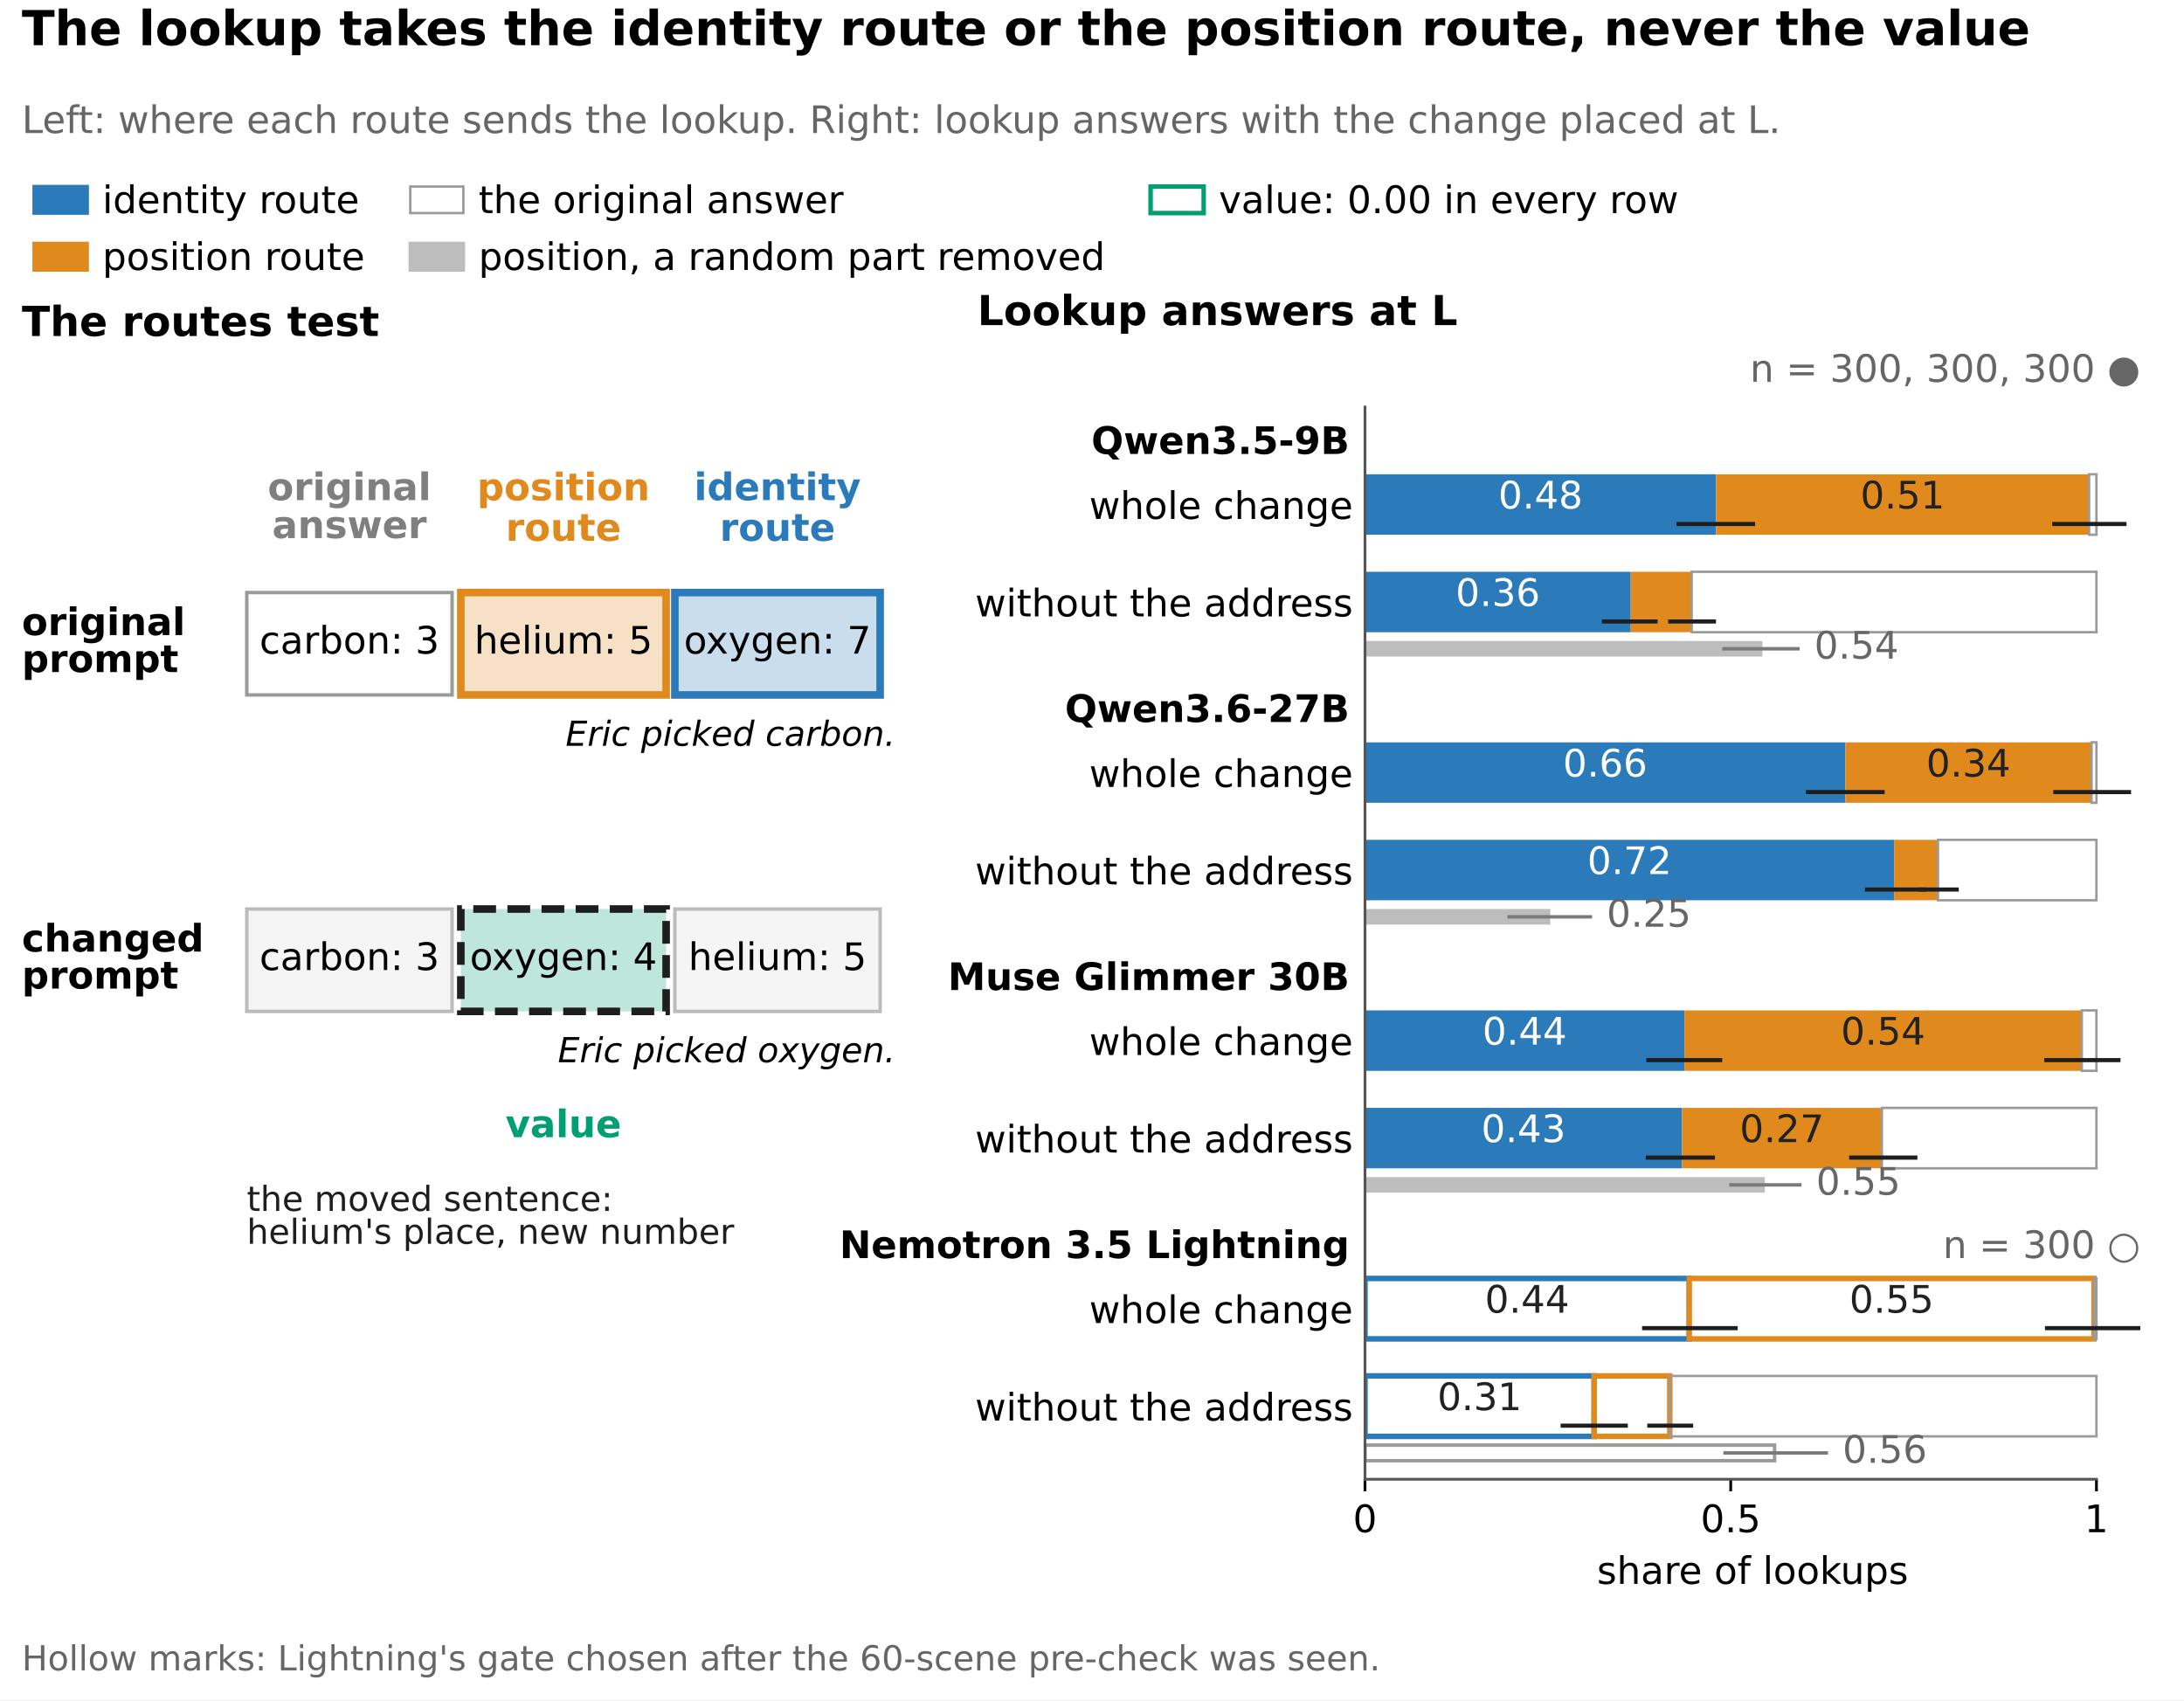
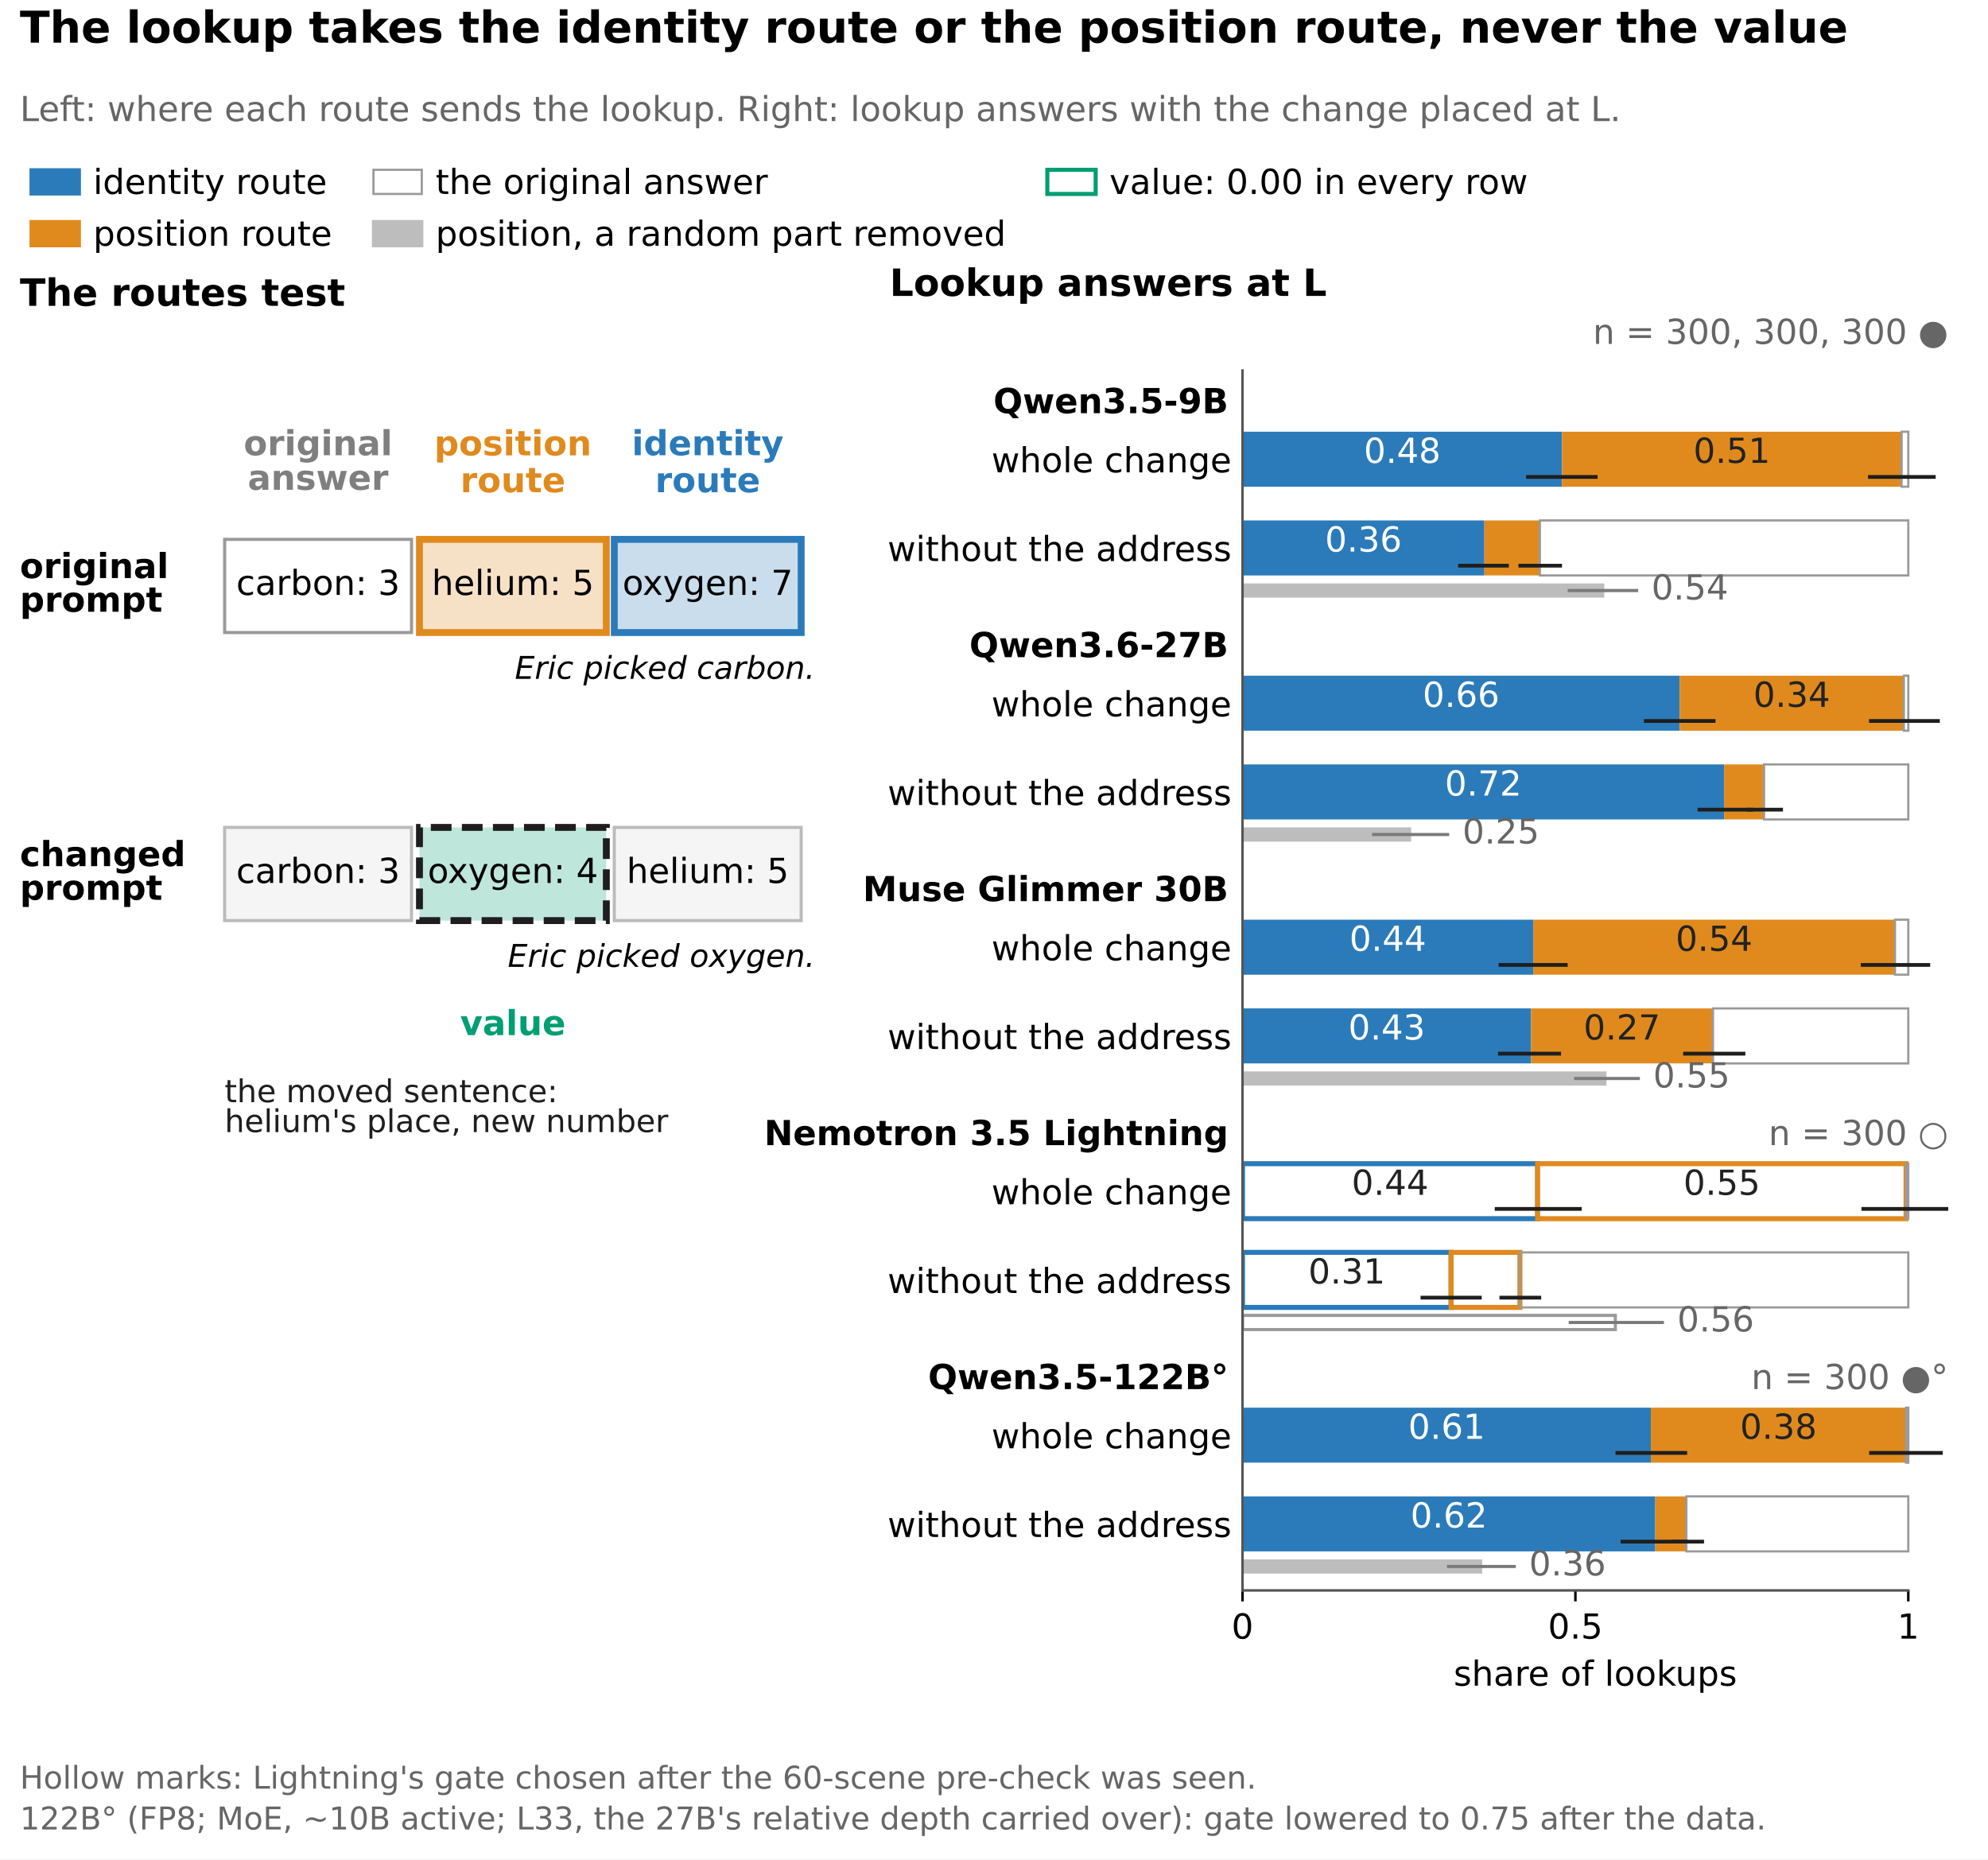
- <svg xmlns="http://www.w3.org/2000/svg" xmlns:xlink="http://www.w3.org/1999/xlink" width="633.6pt" height="493.2pt" viewBox="0 0 633.6 493.2" version="1.1">
+ <svg xmlns="http://www.w3.org/2000/svg" xmlns:xlink="http://www.w3.org/1999/xlink" width="633.6pt" height="592.56pt" viewBox="0 0 633.6 592.56" version="1.1">
  <defs>
    <style type="text/css">*{stroke-linejoin: round; stroke-linecap: butt}</style>
  </defs>
  <g id="figure_1">
    <g id="patch_1">
-       <path d="M 0 493.2  L 633.6 493.2  L 633.6 0  L 0 0  z " style="fill: #ffffff" />
+       <path d="M 0 592.56  L 633.6 592.56  L 633.6 0  L 0 0  z " style="fill: #ffffff" />
    </g>
    <g id="axes_1">
      <g id="patch_2">
-         <path d="M 71.597 201.6  L 131.155 201.6  L 131.155 171.9  L 71.597 171.9  z " clip-path="url(#p652826df86)" style="fill: #ffffff; stroke: #9a9a9a; stroke-linejoin: miter" />
+         <path d="M 71.597 201.6  L 131.155 201.6  L 131.155 171.9  L 71.597 171.9  z " clip-path="url(#p1142b4eee2)" style="fill: #ffffff; stroke: #9a9a9a; stroke-linejoin: miter" />
      </g>
      <g id="patch_3">
-         <path d="M 133.69 201.6  L 193.248 201.6  L 193.248 171.9  L 133.69 171.9  z " clip-path="url(#p652826df86)" style="fill: #e08a1e; fill-opacity: 0.25; stroke: #e08a1e; stroke-width: 2.2; stroke-linejoin: miter" />
+         <path d="M 133.69 201.6  L 193.248 201.6  L 193.248 171.9  L 133.69 171.9  z " clip-path="url(#p1142b4eee2)" style="fill: #e08a1e; fill-opacity: 0.25; stroke: #e08a1e; stroke-width: 2.2; stroke-linejoin: miter" />
      </g>
      <g id="patch_4">
-         <path d="M 195.782 201.6  L 255.341 201.6  L 255.341 171.9  L 195.782 171.9  z " clip-path="url(#p652826df86)" style="fill: #2b7bba; fill-opacity: 0.25; stroke: #2b7bba; stroke-width: 2.2; stroke-linejoin: miter" />
+         <path d="M 195.782 201.6  L 255.341 201.6  L 255.341 171.9  L 195.782 171.9  z " clip-path="url(#p1142b4eee2)" style="fill: #2b7bba; fill-opacity: 0.25; stroke: #2b7bba; stroke-width: 2.2; stroke-linejoin: miter" />
      </g>
      <g id="patch_5">
-         <path d="M 71.597 293.4  L 131.155 293.4  L 131.155 263.7  L 71.597 263.7  z " clip-path="url(#p652826df86)" style="fill: #f5f5f5; stroke: #bbbbbb; stroke-linejoin: miter" />
+         <path d="M 71.597 293.4  L 131.155 293.4  L 131.155 263.7  L 71.597 263.7  z " clip-path="url(#p1142b4eee2)" style="fill: #f5f5f5; stroke: #bbbbbb; stroke-linejoin: miter" />
      </g>
      <g id="patch_6">
-         <path d="M 133.69 293.4  L 193.248 293.4  L 193.248 263.7  L 133.69 263.7  z " clip-path="url(#p652826df86)" style="fill: #009e73; fill-opacity: 0.25; stroke-dasharray: 6.6,3.3; stroke-dashoffset: 0; stroke: #1e1e1e; stroke-width: 2.2; stroke-linejoin: miter" />
+         <path d="M 133.69 293.4  L 193.248 293.4  L 193.248 263.7  L 133.69 263.7  z " clip-path="url(#p1142b4eee2)" style="fill: #009e73; fill-opacity: 0.25; stroke-dasharray: 6.6,3.3; stroke-dashoffset: 0; stroke: #1e1e1e; stroke-width: 2.2; stroke-linejoin: miter" />
      </g>
      <g id="patch_7">
-         <path d="M 195.782 293.4  L 255.341 293.4  L 255.341 263.7  L 195.782 263.7  z " clip-path="url(#p652826df86)" style="fill: #f5f5f5; stroke: #bbbbbb; stroke-linejoin: miter" />
+         <path d="M 195.782 293.4  L 255.341 293.4  L 255.341 263.7  L 195.782 263.7  z " clip-path="url(#p1142b4eee2)" style="fill: #f5f5f5; stroke: #bbbbbb; stroke-linejoin: miter" />
      </g>
      <g id="text_1">
        <text style="font-weight: 700; font-size: 11px; font-family: 'DejaVu Sans'" transform="translate(6.336 184.2423)">original</text>
        <text style="font-weight: 700; font-size: 11px; font-family: 'DejaVu Sans'" transform="translate(6.336 194.9682)">prompt</text>
      </g>
      <g id="text_2">
        <text style="font-size: 11px; font-family: 'DejaVu Sans'; text-anchor: middle" x="101.376" y="189.608" transform="rotate(-0 101.376 189.6079)">carbon: 3</text>
      </g>
      <g id="text_3">
        <text style="font-size: 11px; font-family: 'DejaVu Sans'; text-anchor: middle" x="163.469" y="189.608" transform="rotate(-0 163.4688 189.6079)">helium: 5</text>
      </g>
      <g id="text_4">
        <text style="font-size: 11px; font-family: 'DejaVu Sans'; text-anchor: middle" x="225.562" y="189.607" transform="rotate(-0 225.5616 189.6074)">oxygen: 7</text>
      </g>
      <g id="text_5">
        <text style="font-style: italic; font-size: 10px; font-family: 'DejaVu Sans'; text-anchor: end" x="259.776" y="216.348" transform="rotate(-0 259.776 216.348)">Eric picked carbon.</text>
      </g>
      <g id="text_6">
        <text style="font-weight: 700; font-size: 11px; font-family: 'DejaVu Sans'" transform="translate(6.336 276.0423)">changed</text>
        <text style="font-weight: 700; font-size: 11px; font-family: 'DejaVu Sans'" transform="translate(6.336 286.7682)">prompt</text>
      </g>
      <g id="text_7">
        <text style="font-size: 11px; font-family: 'DejaVu Sans'; text-anchor: middle" x="101.376" y="281.408" transform="rotate(-0 101.376 281.4079)">carbon: 3</text>
      </g>
      <g id="text_8">
        <text style="font-size: 11px; font-family: 'DejaVu Sans'; text-anchor: middle" x="163.469" y="281.407" transform="rotate(-0 163.4688 281.4074)">oxygen: 4</text>
      </g>
      <g id="text_9">
        <text style="font-size: 11px; font-family: 'DejaVu Sans'; text-anchor: middle" x="225.562" y="281.408" transform="rotate(-0 225.5616 281.4079)">helium: 5</text>
      </g>
      <g id="text_10">
        <text style="font-style: italic; font-size: 10px; font-family: 'DejaVu Sans'; text-anchor: end" x="259.776" y="308.148" transform="rotate(-0 259.776 308.148)">Eric picked oxygen.</text>
      </g>
      <g id="text_11">
        <text style="font-weight: 700; font-size: 11px; font-family: 'DejaVu Sans'; fill: #e08a1e" transform="translate(138.3862 145.1353)">position</text>
        <text style="font-weight: 700; font-size: 11px; font-family: 'DejaVu Sans'; fill: #e08a1e" transform="translate(146.7033 156.8838)">route</text>
      </g>
      <g id="text_12">
        <text style="font-weight: 700; font-size: 11px; font-family: 'DejaVu Sans'; fill: #2b7bba" transform="translate(201.365 145.0923)">identity</text>
        <text style="font-weight: 700; font-size: 11px; font-family: 'DejaVu Sans'; fill: #2b7bba" transform="translate(208.7961 156.8838)">route</text>
      </g>
      <g id="text_13">
        <text style="font-weight: 700; font-size: 11px; font-family: 'DejaVu Sans'; text-anchor: middle; fill: #009e73" x="163.469" y="329.901" transform="rotate(-0 163.4688 329.9009)">value</text>
      </g>
      <g id="text_14">
        <text style="font-weight: 700; font-size: 11px; font-family: 'DejaVu Sans'; fill: #7f7f7f" transform="translate(77.66498 145.0923)">original</text>
        <text style="font-weight: 700; font-size: 11px; font-family: 'DejaVu Sans'; fill: #7f7f7f" transform="translate(78.95147 156.1018)">answer</text>
      </g>
      <g id="text_15">
        <text style="font-size: 10px; font-family: 'DejaVu Sans'; fill: #1e1e1e" transform="translate(71.5968 351.2781)">the moved sentence:</text>
        <text style="font-size: 10px; font-family: 'DejaVu Sans'; fill: #1e1e1e" transform="translate(71.5968 360.8094)">helium's place, new number</text>
      </g>
      <g id="text_16">
        <text style="font-weight: 700; font-size: 12px; font-family: 'DejaVu Sans'; text-anchor: start" x="6.336" y="97.467" transform="rotate(-0 6.336 97.46719)">The routes test</text>
      </g>
    </g>
    <g id="axes_2">
      <g id="patch_8">
-         <path d="M 396 429.12  L 620.928 429.12  L 620.928 118.08  L 396 118.08  z " style="fill: #ffffff" />
+         <path d="M 396 506.88  L 620.928 506.88  L 620.928 118.08  L 396 118.08  z " style="fill: #ffffff" />
      </g>
      <g id="patch_9">
-         <path d="M 396 155.122  L 497.854 155.122  L 497.854 137.591  L 396 137.591  z " clip-path="url(#pfd00c5ba1e)" style="fill: #2b7bba" />
+         <path d="M 396 155.122  L 497.854 155.122  L 497.854 137.591  L 396 137.591  z " clip-path="url(#p3e5c76b6c5)" style="fill: #2b7bba" />
      </g>
      <g id="patch_10">
-         <path d="M 497.854 155.122  L 606.074 155.122  L 606.074 137.591  L 497.854 137.591  z " clip-path="url(#pfd00c5ba1e)" style="fill: #e08a1e" />
+         <path d="M 497.854 155.122  L 606.074 155.122  L 606.074 137.591  L 497.854 137.591  z " clip-path="url(#p3e5c76b6c5)" style="fill: #e08a1e" />
      </g>
      <g id="patch_11">
-         <path d="M 606.074 155.122  L 608.196 155.122  L 608.196 137.591  L 606.074 137.591  L 606.074 155.122  z " clip-path="url(#pfd00c5ba1e)" style="fill: none; stroke: #9a9a9a; stroke-width: 0.7; stroke-linejoin: miter" />
+         <path d="M 606.074 155.122  L 608.196 155.122  L 608.196 137.591  L 606.074 137.591  L 606.074 155.122  z " clip-path="url(#p3e5c76b6c5)" style="fill: none; stroke: #9a9a9a; stroke-width: 0.7; stroke-linejoin: miter" />
      </g>
      <g id="patch_12">
-         <path d="M 396 183.398  L 473.098 183.398  L 473.098 165.867  L 396 165.867  z " clip-path="url(#pfd00c5ba1e)" style="fill: #2b7bba" />
+         <path d="M 396 183.398  L 473.098 183.398  L 473.098 165.867  L 396 165.867  z " clip-path="url(#p3e5c76b6c5)" style="fill: #2b7bba" />
      </g>
      <g id="patch_13">
-         <path d="M 473.098 183.398  L 490.781 183.398  L 490.781 165.867  L 473.098 165.867  z " clip-path="url(#pfd00c5ba1e)" style="fill: #e08a1e" />
+         <path d="M 473.098 183.398  L 490.781 183.398  L 490.781 165.867  L 473.098 165.867  z " clip-path="url(#p3e5c76b6c5)" style="fill: #e08a1e" />
      </g>
      <g id="patch_14">
-         <path d="M 490.781 183.398  L 608.196 183.398  L 608.196 165.867  L 490.781 165.867  L 490.781 183.398  z " clip-path="url(#pfd00c5ba1e)" style="fill: none; stroke: #9a9a9a; stroke-width: 0.7; stroke-linejoin: miter" />
+         <path d="M 490.781 183.398  L 608.196 183.398  L 608.196 165.867  L 490.781 165.867  L 490.781 183.398  z " clip-path="url(#p3e5c76b6c5)" style="fill: none; stroke: #9a9a9a; stroke-width: 0.7; stroke-linejoin: miter" />
      </g>
      <g id="patch_15">
-         <path d="M 396 190.467  L 511.293 190.467  L 511.293 185.943  L 396 185.943  z " clip-path="url(#pfd00c5ba1e)" style="fill: #bdbdbd" />
+         <path d="M 396 190.467  L 511.293 190.467  L 511.293 185.943  L 396 185.943  z " clip-path="url(#p3e5c76b6c5)" style="fill: #bdbdbd" />
      </g>
      <g id="patch_16">
-         <path d="M 396 232.882  L 535.342 232.882  L 535.342 215.351  L 396 215.351  z " clip-path="url(#pfd00c5ba1e)" style="fill: #2b7bba" />
+         <path d="M 396 232.882  L 535.342 232.882  L 535.342 215.351  L 396 215.351  z " clip-path="url(#p3e5c76b6c5)" style="fill: #2b7bba" />
      </g>
      <g id="patch_17">
-         <path d="M 535.342 232.882  L 606.782 232.882  L 606.782 215.351  L 535.342 215.351  z " clip-path="url(#pfd00c5ba1e)" style="fill: #e08a1e" />
+         <path d="M 535.342 232.882  L 606.782 232.882  L 606.782 215.351  L 535.342 215.351  z " clip-path="url(#p3e5c76b6c5)" style="fill: #e08a1e" />
      </g>
      <g id="patch_18">
-         <path d="M 606.782 232.882  L 608.196 232.882  L 608.196 215.351  L 606.782 215.351  L 606.782 232.882  z " clip-path="url(#pfd00c5ba1e)" style="fill: none; stroke: #9a9a9a; stroke-width: 0.7; stroke-linejoin: miter" />
+         <path d="M 606.782 232.882  L 608.196 232.882  L 608.196 215.351  L 606.782 215.351  L 606.782 232.882  z " clip-path="url(#p3e5c76b6c5)" style="fill: none; stroke: #9a9a9a; stroke-width: 0.7; stroke-linejoin: miter" />
      </g>
      <g id="patch_19">
-         <path d="M 396 261.158  L 549.489 261.158  L 549.489 243.627  L 396 243.627  z " clip-path="url(#pfd00c5ba1e)" style="fill: #2b7bba" />
+         <path d="M 396 261.158  L 549.489 261.158  L 549.489 243.627  L 396 243.627  z " clip-path="url(#p3e5c76b6c5)" style="fill: #2b7bba" />
      </g>
      <g id="patch_20">
-         <path d="M 549.489 261.158  L 562.22 261.158  L 562.22 243.627  L 549.489 243.627  z " clip-path="url(#pfd00c5ba1e)" style="fill: #e08a1e" />
+         <path d="M 549.489 261.158  L 562.22 261.158  L 562.22 243.627  L 549.489 243.627  z " clip-path="url(#p3e5c76b6c5)" style="fill: #e08a1e" />
      </g>
      <g id="patch_21">
-         <path d="M 562.22 261.158  L 608.196 261.158  L 608.196 243.627  L 562.22 243.627  L 562.22 261.158  z " clip-path="url(#pfd00c5ba1e)" style="fill: none; stroke: #9a9a9a; stroke-width: 0.7; stroke-linejoin: miter" />
+         <path d="M 562.22 261.158  L 608.196 261.158  L 608.196 243.627  L 562.22 243.627  L 562.22 261.158  z " clip-path="url(#p3e5c76b6c5)" style="fill: none; stroke: #9a9a9a; stroke-width: 0.7; stroke-linejoin: miter" />
      </g>
      <g id="patch_22">
-         <path d="M 396 268.227  L 449.756 268.227  L 449.756 263.703  L 396 263.703  z " clip-path="url(#pfd00c5ba1e)" style="fill: #bdbdbd" />
+         <path d="M 396 268.227  L 449.756 268.227  L 449.756 263.703  L 396 263.703  z " clip-path="url(#p3e5c76b6c5)" style="fill: #bdbdbd" />
      </g>
      <g id="patch_23">
-         <path d="M 396 310.642  L 488.659 310.642  L 488.659 293.111  L 396 293.111  z " clip-path="url(#pfd00c5ba1e)" style="fill: #2b7bba" />
+         <path d="M 396 310.642  L 488.659 310.642  L 488.659 293.111  L 396 293.111  z " clip-path="url(#p3e5c76b6c5)" style="fill: #2b7bba" />
      </g>
      <g id="patch_24">
-         <path d="M 488.659 310.642  L 603.952 310.642  L 603.952 293.111  L 488.659 293.111  z " clip-path="url(#pfd00c5ba1e)" style="fill: #e08a1e" />
+         <path d="M 488.659 310.642  L 603.952 310.642  L 603.952 293.111  L 488.659 293.111  z " clip-path="url(#p3e5c76b6c5)" style="fill: #e08a1e" />
      </g>
      <g id="patch_25">
-         <path d="M 603.952 310.642  L 608.196 310.642  L 608.196 293.111  L 603.952 293.111  L 603.952 310.642  z " clip-path="url(#pfd00c5ba1e)" style="fill: none; stroke: #9a9a9a; stroke-width: 0.7; stroke-linejoin: miter" />
+         <path d="M 603.952 310.642  L 608.196 310.642  L 608.196 293.111  L 603.952 293.111  L 603.952 310.642  z " clip-path="url(#p3e5c76b6c5)" style="fill: none; stroke: #9a9a9a; stroke-width: 0.7; stroke-linejoin: miter" />
      </g>
      <g id="patch_26">
-         <path d="M 396 338.918  L 487.952 338.918  L 487.952 321.387  L 396 321.387  z " clip-path="url(#pfd00c5ba1e)" style="fill: #2b7bba" />
+         <path d="M 396 338.918  L 487.952 338.918  L 487.952 321.387  L 396 321.387  z " clip-path="url(#p3e5c76b6c5)" style="fill: #2b7bba" />
      </g>
      <g id="patch_27">
-         <path d="M 487.952 338.918  L 545.952 338.918  L 545.952 321.387  L 487.952 321.387  z " clip-path="url(#pfd00c5ba1e)" style="fill: #e08a1e" />
+         <path d="M 487.952 338.918  L 545.952 338.918  L 545.952 321.387  L 487.952 321.387  z " clip-path="url(#p3e5c76b6c5)" style="fill: #e08a1e" />
      </g>
      <g id="patch_28">
-         <path d="M 545.952 338.918  L 608.196 338.918  L 608.196 321.387  L 545.952 321.387  L 545.952 338.918  z " clip-path="url(#pfd00c5ba1e)" style="fill: none; stroke: #9a9a9a; stroke-width: 0.7; stroke-linejoin: miter" />
+         <path d="M 545.952 338.918  L 608.196 338.918  L 608.196 321.387  L 545.952 321.387  L 545.952 338.918  z " clip-path="url(#p3e5c76b6c5)" style="fill: none; stroke: #9a9a9a; stroke-width: 0.7; stroke-linejoin: miter" />
      </g>
      <g id="patch_29">
-         <path d="M 396 345.987  L 512.001 345.987  L 512.001 341.463  L 396 341.463  z " clip-path="url(#pfd00c5ba1e)" style="fill: #bdbdbd" />
+         <path d="M 396 345.987  L 512.001 345.987  L 512.001 341.463  L 396 341.463  z " clip-path="url(#p3e5c76b6c5)" style="fill: #bdbdbd" />
      </g>
      <g id="patch_30">
-         <path d="M 396 388.402  L 490.074 388.402  L 490.074 370.871  L 396 370.871  z " clip-path="url(#pfd00c5ba1e)" style="fill: #ffffff; stroke: #2b7bba; stroke-width: 1.6; stroke-linejoin: miter" />
+         <path d="M 396 388.402  L 490.074 388.402  L 490.074 370.871  L 396 370.871  z " clip-path="url(#p3e5c76b6c5)" style="fill: #ffffff; stroke: #2b7bba; stroke-width: 1.6; stroke-linejoin: miter" />
      </g>
      <g id="patch_31">
-         <path d="M 490.074 388.402  L 607.489 388.402  L 607.489 370.871  L 490.074 370.871  z " clip-path="url(#pfd00c5ba1e)" style="fill: #ffffff; stroke: #e08a1e; stroke-width: 1.6; stroke-linejoin: miter" />
+         <path d="M 490.074 388.402  L 607.489 388.402  L 607.489 370.871  L 490.074 370.871  z " clip-path="url(#p3e5c76b6c5)" style="fill: #ffffff; stroke: #e08a1e; stroke-width: 1.6; stroke-linejoin: miter" />
      </g>
      <g id="patch_32">
-         <path d="M 607.489 388.402  L 608.196 388.402  L 608.196 370.871  L 607.489 370.871  L 607.489 388.402  z " clip-path="url(#pfd00c5ba1e)" style="fill: none; stroke: #9a9a9a; stroke-width: 0.7; stroke-linejoin: miter" />
+         <path d="M 607.489 388.402  L 608.196 388.402  L 608.196 370.871  L 607.489 370.871  L 607.489 388.402  z " clip-path="url(#p3e5c76b6c5)" style="fill: none; stroke: #9a9a9a; stroke-width: 0.7; stroke-linejoin: miter" />
      </g>
      <g id="patch_33">
-         <path d="M 396 416.678  L 462.488 416.678  L 462.488 399.147  L 396 399.147  z " clip-path="url(#pfd00c5ba1e)" style="fill: #ffffff; stroke: #2b7bba; stroke-width: 1.6; stroke-linejoin: miter" />
+         <path d="M 396 416.678  L 462.488 416.678  L 462.488 399.147  L 396 399.147  z " clip-path="url(#p3e5c76b6c5)" style="fill: #ffffff; stroke: #2b7bba; stroke-width: 1.6; stroke-linejoin: miter" />
      </g>
      <g id="patch_34">
-         <path d="M 462.488 416.678  L 484.415 416.678  L 484.415 399.147  L 462.488 399.147  z " clip-path="url(#pfd00c5ba1e)" style="fill: #ffffff; stroke: #e08a1e; stroke-width: 1.6; stroke-linejoin: miter" />
+         <path d="M 462.488 416.678  L 484.415 416.678  L 484.415 399.147  L 462.488 399.147  z " clip-path="url(#p3e5c76b6c5)" style="fill: #ffffff; stroke: #e08a1e; stroke-width: 1.6; stroke-linejoin: miter" />
      </g>
      <g id="patch_35">
-         <path d="M 484.415 416.678  L 608.196 416.678  L 608.196 399.147  L 484.415 399.147  L 484.415 416.678  z " clip-path="url(#pfd00c5ba1e)" style="fill: none; stroke: #9a9a9a; stroke-width: 0.7; stroke-linejoin: miter" />
+         <path d="M 484.415 416.678  L 608.196 416.678  L 608.196 399.147  L 484.415 399.147  L 484.415 416.678  z " clip-path="url(#p3e5c76b6c5)" style="fill: none; stroke: #9a9a9a; stroke-width: 0.7; stroke-linejoin: miter" />
      </g>
      <g id="patch_36">
-         <path d="M 396 423.747  L 514.83 423.747  L 514.83 419.223  L 396 419.223  z " clip-path="url(#pfd00c5ba1e)" style="fill: #ffffff; stroke: #9a9a9a; stroke-linejoin: miter" />
+         <path d="M 396 423.747  L 514.83 423.747  L 514.83 419.223  L 396 419.223  z " clip-path="url(#p3e5c76b6c5)" style="fill: #ffffff; stroke: #9a9a9a; stroke-linejoin: miter" />
+       </g>
+       <g id="patch_37">
+         <path d="M 396 466.162  L 526.147 466.162  L 526.147 448.631  L 396 448.631  z " clip-path="url(#p3e5c76b6c5)" style="fill: #2b7bba" />
+       </g>
+       <g id="patch_38">
+         <path d="M 526.147 466.162  L 607.489 466.162  L 607.489 448.631  L 526.147 448.631  z " clip-path="url(#p3e5c76b6c5)" style="fill: #e08a1e" />
+       </g>
+       <g id="patch_39">
+         <path d="M 607.489 466.162  L 608.196 466.162  L 608.196 448.631  L 607.489 448.631  L 607.489 466.162  z " clip-path="url(#p3e5c76b6c5)" style="fill: none; stroke: #9a9a9a; stroke-width: 0.7; stroke-linejoin: miter" />
+       </g>
+       <g id="patch_40">
+         <path d="M 396 494.438  L 527.562 494.438  L 527.562 476.907  L 396 476.907  z " clip-path="url(#p3e5c76b6c5)" style="fill: #2b7bba" />
+       </g>
+       <g id="patch_41">
+         <path d="M 527.562 494.438  L 537.464 494.438  L 537.464 476.907  L 527.562 476.907  z " clip-path="url(#p3e5c76b6c5)" style="fill: #e08a1e" />
+       </g>
+       <g id="patch_42">
+         <path d="M 537.464 494.438  L 608.196 494.438  L 608.196 476.907  L 537.464 476.907  L 537.464 494.438  z " clip-path="url(#p3e5c76b6c5)" style="fill: none; stroke: #9a9a9a; stroke-width: 0.7; stroke-linejoin: miter" />
+       </g>
+       <g id="patch_43">
+         <path d="M 396 501.507  L 472.391 501.507  L 472.391 496.983  L 396 496.983  z " clip-path="url(#p3e5c76b6c5)" style="fill: #bdbdbd" />
      </g>
      <g id="matplotlib.axis_1">
        <g id="xtick_1">
          <g id="line2d_1">
            <defs>
-               <path id="m6cf742ff1a" d="M 0 0  L 0 3.5  " style="stroke: #000000; stroke-width: 0.8" />
+               <path id="mea8c0974a1" d="M 0 0  L 0 3.5  " style="stroke: #000000; stroke-width: 0.8" />
            </defs>
            <g>
-               <use xlink:href="#m6cf742ff1a" x="396" y="429.12" style="stroke: #000000; stroke-width: 0.8" />
+               <use xlink:href="#mea8c0974a1" x="396" y="506.88" style="stroke: #000000; stroke-width: 0.8" />
            </g>
          </g>
          <g id="text_17">
-             <text style="font-size: 11px; font-family: 'DejaVu Sans'; text-anchor: middle" x="396" y="444.477" transform="rotate(-0 396 444.4774)">0</text>
+             <text style="font-size: 11px; font-family: 'DejaVu Sans'; text-anchor: middle" x="396" y="522.237" transform="rotate(-0 396 522.2374)">0</text>
          </g>
        </g>
        <g id="xtick_2">
          <g id="line2d_2">
            <g>
-               <use xlink:href="#m6cf742ff1a" x="502.098" y="429.12" style="stroke: #000000; stroke-width: 0.8" />
+               <use xlink:href="#mea8c0974a1" x="502.098" y="506.88" style="stroke: #000000; stroke-width: 0.8" />
            </g>
          </g>
          <g id="text_18">
-             <text style="font-size: 11px; font-family: 'DejaVu Sans'; text-anchor: middle" x="502.098" y="444.477" transform="rotate(-0 502.0981 444.4774)">0.5</text>
+             <text style="font-size: 11px; font-family: 'DejaVu Sans'; text-anchor: middle" x="502.098" y="522.237" transform="rotate(-0 502.0981 522.2374)">0.5</text>
          </g>
        </g>
        <g id="xtick_3">
          <g id="line2d_3">
            <g>
-               <use xlink:href="#m6cf742ff1a" x="608.196" y="429.12" style="stroke: #000000; stroke-width: 0.8" />
+               <use xlink:href="#mea8c0974a1" x="608.196" y="506.88" style="stroke: #000000; stroke-width: 0.8" />
            </g>
          </g>
          <g id="text_19">
-             <text style="font-size: 11px; font-family: 'DejaVu Sans'; text-anchor: middle" x="608.196" y="444.477" transform="rotate(-0 608.1962 444.4774)">1</text>
+             <text style="font-size: 11px; font-family: 'DejaVu Sans'; text-anchor: middle" x="608.196" y="522.237" transform="rotate(-0 608.1962 522.2374)">1</text>
          </g>
        </g>
        <g id="text_20">
-           <text style="font-size: 11px; font-family: 'DejaVu Sans'; text-anchor: middle" x="508.464" y="459.478" transform="rotate(-0 508.464 459.4783)">share of lookups</text>
+           <text style="font-size: 11px; font-family: 'DejaVu Sans'; text-anchor: middle" x="508.464" y="537.238" transform="rotate(-0 508.464 537.2383)">share of lookups</text>
        </g>
      </g>
      <g id="matplotlib.axis_2">
        <g id="ytick_1">
          <g id="line2d_4" />
          <g id="text_21">
            <text style="font-size: 11px; font-family: 'DejaVu Sans'; text-anchor: end" x="392.5" y="150.536" transform="rotate(-0 392.5 150.5355)">whole change</text>
          </g>
        </g>
        <g id="ytick_2">
          <g id="line2d_5" />
          <g id="text_22">
            <text style="font-size: 11px; font-family: 'DejaVu Sans'; text-anchor: end" x="392.5" y="178.812" transform="rotate(-0 392.5 178.8119)">without the address</text>
          </g>
        </g>
        <g id="ytick_3">
          <g id="line2d_6" />
          <g id="text_23">
            <text style="font-size: 11px; font-family: 'DejaVu Sans'; text-anchor: end" x="392.5" y="228.296" transform="rotate(-0 392.5 228.2955)">whole change</text>
          </g>
        </g>
        <g id="ytick_4">
          <g id="line2d_7" />
          <g id="text_24">
            <text style="font-size: 11px; font-family: 'DejaVu Sans'; text-anchor: end" x="392.5" y="256.572" transform="rotate(-0 392.5 256.5719)">without the address</text>
          </g>
        </g>
        <g id="ytick_5">
          <g id="line2d_8" />
          <g id="text_25">
            <text style="font-size: 11px; font-family: 'DejaVu Sans'; text-anchor: end" x="392.5" y="306.056" transform="rotate(-0 392.5 306.0555)">whole change</text>
          </g>
        </g>
        <g id="ytick_6">
          <g id="line2d_9" />
          <g id="text_26">
            <text style="font-size: 11px; font-family: 'DejaVu Sans'; text-anchor: end" x="392.5" y="334.332" transform="rotate(-0 392.5 334.3319)">without the address</text>
          </g>
        </g>
        <g id="ytick_7">
          <g id="line2d_10" />
          <g id="text_27">
            <text style="font-size: 11px; font-family: 'DejaVu Sans'; text-anchor: end" x="392.5" y="383.816" transform="rotate(-0 392.5 383.8155)">whole change</text>
          </g>
        </g>
        <g id="ytick_8">
          <g id="line2d_11" />
          <g id="text_28">
            <text style="font-size: 11px; font-family: 'DejaVu Sans'; text-anchor: end" x="392.5" y="412.092" transform="rotate(-0 392.5 412.0919)">without the address</text>
          </g>
        </g>
-       </g>
-       <g id="line2d_12">
-         <path d="M 486.391 152.012  L 509.171 152.012  " clip-path="url(#pfd00c5ba1e)" style="fill: none; stroke: #1e1e1e; stroke-width: 1.2" />
-       </g>
-       <g id="line2d_13">
-         <path d="M 595.368 152.012  L 616.929 152.012  " clip-path="url(#pfd00c5ba1e)" style="fill: none; stroke: #1e1e1e; stroke-width: 1.2" />
+         <g id="ytick_9">
+           <g id="line2d_12" />
+           <g id="text_29">
+             <text style="font-size: 11px; font-family: 'DejaVu Sans'; text-anchor: end" x="392.5" y="461.576" transform="rotate(-0 392.5 461.5755)">whole change</text>
+           </g>
+         </g>
+         <g id="ytick_10">
+           <g id="line2d_13" />
+           <g id="text_30">
+             <text style="font-size: 11px; font-family: 'DejaVu Sans'; text-anchor: end" x="392.5" y="489.852" transform="rotate(-0 392.5 489.8519)">without the address</text>
+           </g>
+         </g>
      </g>
      <g id="line2d_14">
-         <path d="M 464.718 180.288  L 480.882 180.288  " clip-path="url(#pfd00c5ba1e)" style="fill: none; stroke: #1e1e1e; stroke-width: 1.2" />
+         <path d="M 486.391 152.012  L 509.171 152.012  " clip-path="url(#p3e5c76b6c5)" style="fill: none; stroke: #1e1e1e; stroke-width: 1.2" />
      </g>
      <g id="line2d_15">
-         <path d="M 483.945 180.288  L 497.828 180.288  " clip-path="url(#pfd00c5ba1e)" style="fill: none; stroke: #1e1e1e; stroke-width: 1.2" />
+         <path d="M 595.368 152.012  L 616.929 152.012  " clip-path="url(#p3e5c76b6c5)" style="fill: none; stroke: #1e1e1e; stroke-width: 1.2" />
      </g>
      <g id="line2d_16">
-         <path d="M 499.63 188.205  L 522.098 188.205  " clip-path="url(#pfd00c5ba1e)" style="fill: none; stroke: #7a7a7a" />
+         <path d="M 464.718 180.288  L 480.882 180.288  " clip-path="url(#p3e5c76b6c5)" style="fill: none; stroke: #1e1e1e; stroke-width: 1.2" />
      </g>
      <g id="line2d_17">
-         <path d="M 523.919 229.772  L 546.752 229.772  " clip-path="url(#pfd00c5ba1e)" style="fill: none; stroke: #1e1e1e; stroke-width: 1.2" />
+         <path d="M 483.945 180.288  L 497.828 180.288  " clip-path="url(#p3e5c76b6c5)" style="fill: none; stroke: #1e1e1e; stroke-width: 1.2" />
      </g>
      <g id="line2d_18">
-         <path d="M 595.679 229.772  L 618.243 229.772  " clip-path="url(#pfd00c5ba1e)" style="fill: none; stroke: #1e1e1e; stroke-width: 1.2" />
+         <path d="M 499.63 188.205  L 522.098 188.205  " clip-path="url(#p3e5c76b6c5)" style="fill: none; stroke: #7a7a7a" />
      </g>
      <g id="line2d_19">
-         <path d="M 541.046 258.048  L 558.792 258.048  " clip-path="url(#pfd00c5ba1e)" style="fill: none; stroke: #1e1e1e; stroke-width: 1.2" />
+         <path d="M 523.919 229.772  L 546.752 229.772  " clip-path="url(#p3e5c76b6c5)" style="fill: none; stroke: #1e1e1e; stroke-width: 1.2" />
      </g>
      <g id="line2d_20">
-         <path d="M 556.633 258.048  L 568.25 258.048  " clip-path="url(#pfd00c5ba1e)" style="fill: none; stroke: #1e1e1e; stroke-width: 1.2" />
+         <path d="M 595.679 229.772  L 618.243 229.772  " clip-path="url(#p3e5c76b6c5)" style="fill: none; stroke: #1e1e1e; stroke-width: 1.2" />
      </g>
      <g id="line2d_21">
-         <path d="M 437.305 265.965  L 461.879 265.965  " clip-path="url(#pfd00c5ba1e)" style="fill: none; stroke: #7a7a7a" />
+         <path d="M 541.046 258.048  L 558.792 258.048  " clip-path="url(#p3e5c76b6c5)" style="fill: none; stroke: #1e1e1e; stroke-width: 1.2" />
      </g>
      <g id="line2d_22">
-         <path d="M 477.613 307.532  L 499.631 307.532  " clip-path="url(#pfd00c5ba1e)" style="fill: none; stroke: #1e1e1e; stroke-width: 1.2" />
+         <path d="M 556.633 258.048  L 568.25 258.048  " clip-path="url(#p3e5c76b6c5)" style="fill: none; stroke: #1e1e1e; stroke-width: 1.2" />
      </g>
      <g id="line2d_23">
-         <path d="M 593.051 307.532  L 615.174 307.532  " clip-path="url(#pfd00c5ba1e)" style="fill: none; stroke: #1e1e1e; stroke-width: 1.2" />
+         <path d="M 437.305 265.965  L 461.879 265.965  " clip-path="url(#p3e5c76b6c5)" style="fill: none; stroke: #7a7a7a" />
      </g>
      <g id="line2d_24">
-         <path d="M 477.441 335.808  L 497.514 335.808  " clip-path="url(#pfd00c5ba1e)" style="fill: none; stroke: #1e1e1e; stroke-width: 1.2" />
+         <path d="M 477.613 307.532  L 499.631 307.532  " clip-path="url(#p3e5c76b6c5)" style="fill: none; stroke: #1e1e1e; stroke-width: 1.2" />
      </g>
      <g id="line2d_25">
-         <path d="M 536.453 335.808  L 556.262 335.808  " clip-path="url(#pfd00c5ba1e)" style="fill: none; stroke: #1e1e1e; stroke-width: 1.2" />
+         <path d="M 593.051 307.532  L 615.174 307.532  " clip-path="url(#p3e5c76b6c5)" style="fill: none; stroke: #1e1e1e; stroke-width: 1.2" />
      </g>
      <g id="line2d_26">
-         <path d="M 501.691 343.725  L 522.644 343.725  " clip-path="url(#pfd00c5ba1e)" style="fill: none; stroke: #7a7a7a" />
+         <path d="M 477.441 335.808  L 497.514 335.808  " clip-path="url(#p3e5c76b6c5)" style="fill: none; stroke: #1e1e1e; stroke-width: 1.2" />
      </g>
      <g id="line2d_27">
-         <path d="M 476.388 385.292  L 504.116 385.292  " clip-path="url(#pfd00c5ba1e)" style="fill: none; stroke: #1e1e1e; stroke-width: 1.2" />
+         <path d="M 536.453 335.808  L 556.262 335.808  " clip-path="url(#p3e5c76b6c5)" style="fill: none; stroke: #1e1e1e; stroke-width: 1.2" />
      </g>
      <g id="line2d_28">
-         <path d="M 593.264 385.292  L 621.342 385.292  " clip-path="url(#pfd00c5ba1e)" style="fill: none; stroke: #1e1e1e; stroke-width: 1.2" />
+         <path d="M 501.691 343.725  L 522.644 343.725  " clip-path="url(#p3e5c76b6c5)" style="fill: none; stroke: #7a7a7a" />
      </g>
      <g id="line2d_29">
-         <path d="M 452.75 413.568  L 472.249 413.568  " clip-path="url(#pfd00c5ba1e)" style="fill: none; stroke: #1e1e1e; stroke-width: 1.2" />
+         <path d="M 476.388 385.292  L 504.116 385.292  " clip-path="url(#p3e5c76b6c5)" style="fill: none; stroke: #1e1e1e; stroke-width: 1.2" />
      </g>
      <g id="line2d_30">
-         <path d="M 477.889 413.568  L 491.201 413.568  " clip-path="url(#pfd00c5ba1e)" style="fill: none; stroke: #1e1e1e; stroke-width: 1.2" />
+         <path d="M 593.264 385.292  L 621.342 385.292  " clip-path="url(#p3e5c76b6c5)" style="fill: none; stroke: #1e1e1e; stroke-width: 1.2" />
      </g>
      <g id="line2d_31">
-         <path d="M 499.967 421.485  L 530.32 421.485  " clip-path="url(#pfd00c5ba1e)" style="fill: none; stroke: #7a7a7a" />
-       </g>
-       <g id="patch_37">
-         <path d="M 396 429.12  L 396 118.08  " style="fill: none; stroke: #555555; stroke-width: 0.8; stroke-linejoin: miter; stroke-linecap: square" />
-       </g>
-       <g id="patch_38">
-         <path d="M 396 429.12  L 608.196 429.12  " style="fill: none; stroke: #555555; stroke-width: 0.8; stroke-linejoin: miter; stroke-linecap: square" />
-       </g>
-       <g id="text_29">
+         <path d="M 452.75 413.568  L 472.249 413.568  " clip-path="url(#p3e5c76b6c5)" style="fill: none; stroke: #1e1e1e; stroke-width: 1.2" />
+       </g>
+       <g id="line2d_32">
+         <path d="M 477.889 413.568  L 491.201 413.568  " clip-path="url(#p3e5c76b6c5)" style="fill: none; stroke: #1e1e1e; stroke-width: 1.2" />
+       </g>
+       <g id="line2d_33">
+         <path d="M 499.967 421.485  L 530.32 421.485  " clip-path="url(#p3e5c76b6c5)" style="fill: none; stroke: #7a7a7a" />
+       </g>
+       <g id="line2d_34">
+         <path d="M 514.89 463.052  L 537.704 463.052  " clip-path="url(#p3e5c76b6c5)" style="fill: none; stroke: #1e1e1e; stroke-width: 1.2" />
+       </g>
+       <g id="line2d_35">
+         <path d="M 595.72 463.052  L 619.192 463.052  " clip-path="url(#p3e5c76b6c5)" style="fill: none; stroke: #1e1e1e; stroke-width: 1.2" />
+       </g>
+       <g id="line2d_36">
+         <path d="M 516.506 491.328  L 537.952 491.328  " clip-path="url(#p3e5c76b6c5)" style="fill: none; stroke: #1e1e1e; stroke-width: 1.2" />
+       </g>
+       <g id="line2d_37">
+         <path d="M 532.701 491.328  L 543.089 491.328  " clip-path="url(#p3e5c76b6c5)" style="fill: none; stroke: #1e1e1e; stroke-width: 1.2" />
+       </g>
+       <g id="line2d_38">
+         <path d="M 461.169 499.245  L 483.096 499.245  " clip-path="url(#p3e5c76b6c5)" style="fill: none; stroke: #7a7a7a" />
+       </g>
+       <g id="patch_44">
+         <path d="M 396 506.88  L 396 118.08  " style="fill: none; stroke: #555555; stroke-width: 0.8; stroke-linejoin: miter; stroke-linecap: square" />
+       </g>
+       <g id="patch_45">
+         <path d="M 396 506.88  L 608.196 506.88  " style="fill: none; stroke: #555555; stroke-width: 0.8; stroke-linejoin: miter; stroke-linecap: square" />
+       </g>
+       <g id="text_31">
        <text style="font-weight: 700; font-size: 11px; font-family: 'DejaVu Sans'; text-anchor: end" x="391.501" y="131.682" transform="rotate(-0 391.5014 131.6824)">Qwen3.5-9B</text>
      </g>
-       <g id="text_30">
+       <g id="text_32">
        <text style="font-size: 11px; font-family: 'DejaVu Sans'; text-anchor: middle; fill: #ffffff" x="446.927" y="147.517" transform="rotate(-0 446.9271 147.5172)">0.48</text>
      </g>
-       <g id="text_31">
+       <g id="text_33">
        <text style="font-size: 11px; font-family: 'DejaVu Sans'; text-anchor: middle; fill: #222222" x="551.964" y="147.517" transform="rotate(-0 551.9642 147.5172)">0.51</text>
      </g>
-       <g id="text_32">
+       <g id="text_34">
        <text style="font-size: 11px; font-family: 'DejaVu Sans'; text-anchor: middle; fill: #ffffff" x="434.549" y="175.794" transform="rotate(-0 434.549 175.7936)">0.36</text>
      </g>
-       <g id="text_33">
+       <g id="text_35">
        <text style="font-size: 11px; font-family: 'DejaVu Sans'; text-anchor: start; fill: #666666" x="526.342" y="191.063" transform="rotate(-0 526.3418 191.0628)">0.54</text>
      </g>
-       <g id="text_34">
+       <g id="text_36">
        <text style="font-weight: 700; font-size: 11px; font-family: 'DejaVu Sans'; text-anchor: end" x="391.501" y="209.442" transform="rotate(-0 391.5014 209.4424)">Qwen3.6-27B</text>
      </g>
-       <g id="text_35">
+       <g id="text_37">
        <text style="font-size: 11px; font-family: 'DejaVu Sans'; text-anchor: middle; fill: #ffffff" x="465.671" y="225.277" transform="rotate(-0 465.6711 225.2772)">0.66</text>
      </g>
-       <g id="text_36">
+       <g id="text_38">
        <text style="font-size: 11px; font-family: 'DejaVu Sans'; text-anchor: middle; fill: #222222" x="571.062" y="225.277" transform="rotate(-0 571.0619 225.2772)">0.34</text>
      </g>
-       <g id="text_37">
+       <g id="text_39">
        <text style="font-size: 11px; font-family: 'DejaVu Sans'; text-anchor: middle; fill: #ffffff" x="472.744" y="253.554" transform="rotate(-0 472.7443 253.5536)">0.72</text>
      </g>
-       <g id="text_38">
+       <g id="text_40">
        <text style="font-size: 11px; font-family: 'DejaVu Sans'; text-anchor: start; fill: #666666" x="466.123" y="268.823" transform="rotate(-0 466.1229 268.8228)">0.25</text>
      </g>
-       <g id="text_39">
+       <g id="text_41">
        <text style="font-weight: 700; font-size: 11px; font-family: 'DejaVu Sans'; text-anchor: end" x="391.501" y="287.203" transform="rotate(-0 391.5014 287.2029)">Muse Glimmer 30B</text>
      </g>
-       <g id="text_40">
+       <g id="text_42">
        <text style="font-size: 11px; font-family: 'DejaVu Sans'; text-anchor: middle; fill: #ffffff" x="442.33" y="303.037" transform="rotate(-0 442.3295 303.0372)">0.44</text>
      </g>
-       <g id="text_41">
+       <g id="text_43">
        <text style="font-size: 11px; font-family: 'DejaVu Sans'; text-anchor: middle; fill: #222222" x="546.306" y="303.037" transform="rotate(-0 546.3057 303.0372)">0.54</text>
      </g>
-       <g id="text_42">
+       <g id="text_44">
        <text style="font-size: 11px; font-family: 'DejaVu Sans'; text-anchor: middle; fill: #ffffff" x="441.976" y="331.314" transform="rotate(-0 441.9758 331.3136)">0.43</text>
      </g>
-       <g id="text_43">
+       <g id="text_45">
        <text style="font-size: 11px; font-family: 'DejaVu Sans'; text-anchor: middle; fill: #222222" x="516.952" y="331.314" transform="rotate(-0 516.9518 331.3136)">0.27</text>
      </g>
-       <g id="text_44">
+       <g id="text_46">
        <text style="font-size: 11px; font-family: 'DejaVu Sans'; text-anchor: start; fill: #666666" x="526.888" y="346.583" transform="rotate(-0 526.8884 346.5828)">0.55</text>
      </g>
-       <g id="text_45">
+       <g id="text_47">
        <text style="font-weight: 700; font-size: 11px; font-family: 'DejaVu Sans'; text-anchor: end" x="391.501" y="364.963" transform="rotate(-0 391.5014 364.9629)">Nemotron 3.5 Lightning</text>
      </g>
-       <g id="text_46">
+       <g id="text_48">
        <text style="font-size: 11px; font-family: 'DejaVu Sans'; text-anchor: middle; fill: #222222" x="443.037" y="380.797" transform="rotate(-0 443.0368 380.7972)">0.44</text>
      </g>
-       <g id="text_47">
+       <g id="text_49">
        <text style="font-size: 11px; font-family: 'DejaVu Sans'; text-anchor: middle; fill: #222222" x="548.781" y="380.797" transform="rotate(-0 548.7813 380.7972)">0.55</text>
      </g>
-       <g id="text_48">
+       <g id="text_50">
        <text style="font-size: 11px; font-family: 'DejaVu Sans'; text-anchor: middle; fill: #222222" x="429.244" y="409.074" transform="rotate(-0 429.2441 409.0736)">0.31</text>
      </g>
-       <g id="text_49">
+       <g id="text_51">
        <text style="font-size: 11px; font-family: 'DejaVu Sans'; text-anchor: start; fill: #666666" x="534.564" y="424.343" transform="rotate(-0 534.5641 424.3428)">0.56</text>
      </g>
-       <g id="text_50">
+       <g id="text_52">
+         <text style="font-weight: 700; font-size: 11px; font-family: 'DejaVu Sans'; text-anchor: end" x="391.501" y="442.722" transform="rotate(-0 391.5014 442.7224)">Qwen3.5-122B°</text>
+       </g>
+       <g id="text_53">
+         <text style="font-size: 11px; font-family: 'DejaVu Sans'; text-anchor: middle; fill: #ffffff" x="461.074" y="458.557" transform="rotate(-0 461.0735 458.5572)">0.61</text>
+       </g>
+       <g id="text_54">
+         <text style="font-size: 11px; font-family: 'DejaVu Sans'; text-anchor: middle; fill: #222222" x="566.818" y="458.557" transform="rotate(-0 566.818 458.5572)">0.38</text>
+       </g>
+       <g id="text_55">
+         <text style="font-size: 11px; font-family: 'DejaVu Sans'; text-anchor: middle; fill: #ffffff" x="461.781" y="486.834" transform="rotate(-0 461.7808 486.8336)">0.62</text>
+       </g>
+       <g id="text_56">
+         <text style="font-size: 11px; font-family: 'DejaVu Sans'; text-anchor: start; fill: #666666" x="487.34" y="502.103" transform="rotate(-0 487.3396 502.1028)">0.36</text>
+       </g>
+       <g id="text_57">
        <text style="font-weight: 700; font-size: 12px; font-family: 'DejaVu Sans'; text-anchor: start" x="283.536" y="94.317" transform="rotate(-0 283.536 94.31719)">Lookup answers at L</text>
      </g>
-       <g id="text_51">
+       <g id="text_58">
        <text style="font-size: 11px; font-family: 'DejaVu Sans'; text-anchor: end; fill: #666666" x="620.928" y="364.962" transform="rotate(-0 620.928 364.9624)">n = 300  ○</text>
      </g>
-       <g id="text_52">
-         <g id="patch_39">
-           <path d="M 502.535 115.064  L 622.578 115.064  L 622.578 100.764  L 502.535 100.764  z " style="fill: #ffffff" />
-         </g>
-         <text style="font-size: 11px; font-family: 'DejaVu Sans'; text-anchor: end; fill: #666666" x="620.928" y="110.772" transform="rotate(-0 620.928 110.7718)">n = 300, 300, 300  ●</text>
-       </g>
-     </g>
-     <g id="text_53">
-       <text style="font-weight: 700; font-size: 14px; font-family: 'DejaVu Sans'; text-anchor: start" x="6.336" y="13.104" transform="rotate(-0 6.336 13.10381)">The lookup takes the identity route or the position route, never the value</text>
-     </g>
-     <g id="text_54">
+       <g id="text_59">
+         <text style="font-size: 11px; font-family: 'DejaVu Sans'; text-anchor: end; fill: #666666" x="620.928" y="442.722" transform="rotate(-0 620.928 442.7224)">n = 300  ●°</text>
+       </g>
+       <g id="text_60">
+         <g id="patch_46">
+           <path d="M 502.535 113.898  L 622.578 113.898  L 622.578 99.598  L 502.535 99.598  z " style="fill: #ffffff" />
+         </g>
+         <text style="font-size: 11px; font-family: 'DejaVu Sans'; text-anchor: end; fill: #666666" x="620.928" y="109.605" transform="rotate(-0 620.928 109.6054)">n = 300, 300, 300  ●</text>
+       </g>
+     </g>
+     <g id="text_61">
+       <text style="font-weight: 700; font-size: 14px; font-family: 'DejaVu Sans'; text-anchor: start" x="6.336" y="13.601" transform="rotate(-0 6.336 13.60061)">The lookup takes the identity route or the position route, never the value</text>
+     </g>
+     <g id="text_62">
      <text style="font-size: 11px; font-family: 'DejaVu Sans'; text-anchor: start; fill: #666666" x="6.336" y="38.598" transform="rotate(-0 6.336 38.59828)">Left: where each route sends the lookup. Right: lookup answers with the change placed at L.</text>
    </g>
-     <g id="text_55">
-       <text style="font-size: 10px; font-family: 'DejaVu Sans'; text-anchor: start; fill: #666666" x="6.336" y="484.56" transform="rotate(-0 6.336 484.56)">Hollow marks: Lightning's gate chosen after the 60-scene pre-check was seen.</text>
+     <g id="text_63">
+       <text style="font-size: 10px; font-family: 'DejaVu Sans'; fill: #666666" transform="translate(6.336 570.0594)">Hollow marks: Lightning's gate chosen after the 60-scene pre-check was seen.</text>
+       <text style="font-size: 10px; font-family: 'DejaVu Sans'; fill: #666666" transform="translate(6.336 583.0594)">122B° (FP8; MoE, ~10B active; L33, the 27B's relative depth carried over): gate lowered to 0.75 after the data.</text>
    </g>
    <g id="legend_1">
-       <g id="patch_40">
+       <g id="patch_47">
        <path d="M 9.9 61.818  L 25.3 61.818  L 25.3 54.118  L 9.9 54.118  z " style="fill: #2b7bba; stroke: #2b7bba; stroke-linejoin: miter" />
      </g>
-       <g id="text_56">
+       <g id="text_64">
        <text style="font-size: 11px; font-family: 'DejaVu Sans'; text-anchor: start" x="29.7" y="61.818" transform="rotate(-0 29.7 61.81828)">identity route</text>
      </g>
-       <g id="patch_41">
+       <g id="patch_48">
        <path d="M 9.9 78.319  L 25.3 78.319  L 25.3 70.619  L 9.9 70.619  z " style="fill: #e08a1e; stroke: #e08a1e; stroke-linejoin: miter" />
      </g>
-       <g id="text_57">
+       <g id="text_65">
        <text style="font-size: 11px; font-family: 'DejaVu Sans'; text-anchor: start" x="29.7" y="78.319" transform="rotate(-0 29.7 78.31914)">position route</text>
      </g>
-       <g id="patch_42">
+       <g id="patch_49">
        <path d="M 119.029 61.818  L 134.429 61.818  L 134.429 54.118  L 119.029 54.118  L 119.029 61.818  z " style="fill: none; stroke: #9a9a9a; stroke-width: 0.7; stroke-linejoin: miter" />
      </g>
-       <g id="text_58">
+       <g id="text_66">
        <text style="font-size: 11px; font-family: 'DejaVu Sans'; text-anchor: start" x="138.829" y="61.818" transform="rotate(-0 138.8286 61.81828)">the original answer</text>
      </g>
-       <g id="patch_43">
+       <g id="patch_50">
        <path d="M 119.029 78.319  L 134.429 78.319  L 134.429 70.619  L 119.029 70.619  z " style="fill: #bdbdbd; stroke: #bdbdbd; stroke-linejoin: miter" />
      </g>
-       <g id="text_59">
+       <g id="text_67">
        <text style="font-size: 11px; font-family: 'DejaVu Sans'; text-anchor: start" x="138.829" y="78.319" transform="rotate(-0 138.8286 78.31914)">position, a random part removed</text>
      </g>
-       <g id="patch_44">
+       <g id="patch_51">
        <path d="M 333.797 61.818  L 349.197 61.818  L 349.197 54.118  L 333.797 54.118  z " style="fill: #ffffff; stroke: #009e73; stroke-width: 1.3; stroke-linejoin: miter" />
      </g>
-       <g id="text_60">
+       <g id="text_68">
        <text style="font-size: 11px; font-family: 'DejaVu Sans'; text-anchor: start" x="353.597" y="61.818" transform="rotate(-0 353.5967 61.81828)">value: 0.00 in every row</text>
      </g>
    </g>
  </g>
  <defs>
-     <clipPath id="p652826df86">
+     <clipPath id="p1142b4eee2">
      <rect x="6.336" y="104.4" width="253.44" height="270" />
    </clipPath>
-     <clipPath id="pfd00c5ba1e">
-       <rect x="396" y="118.08" width="224.928" height="311.04" />
+     <clipPath id="p3e5c76b6c5">
+       <rect x="396" y="118.08" width="224.928" height="388.8" />
    </clipPath>
  </defs>
</svg>
